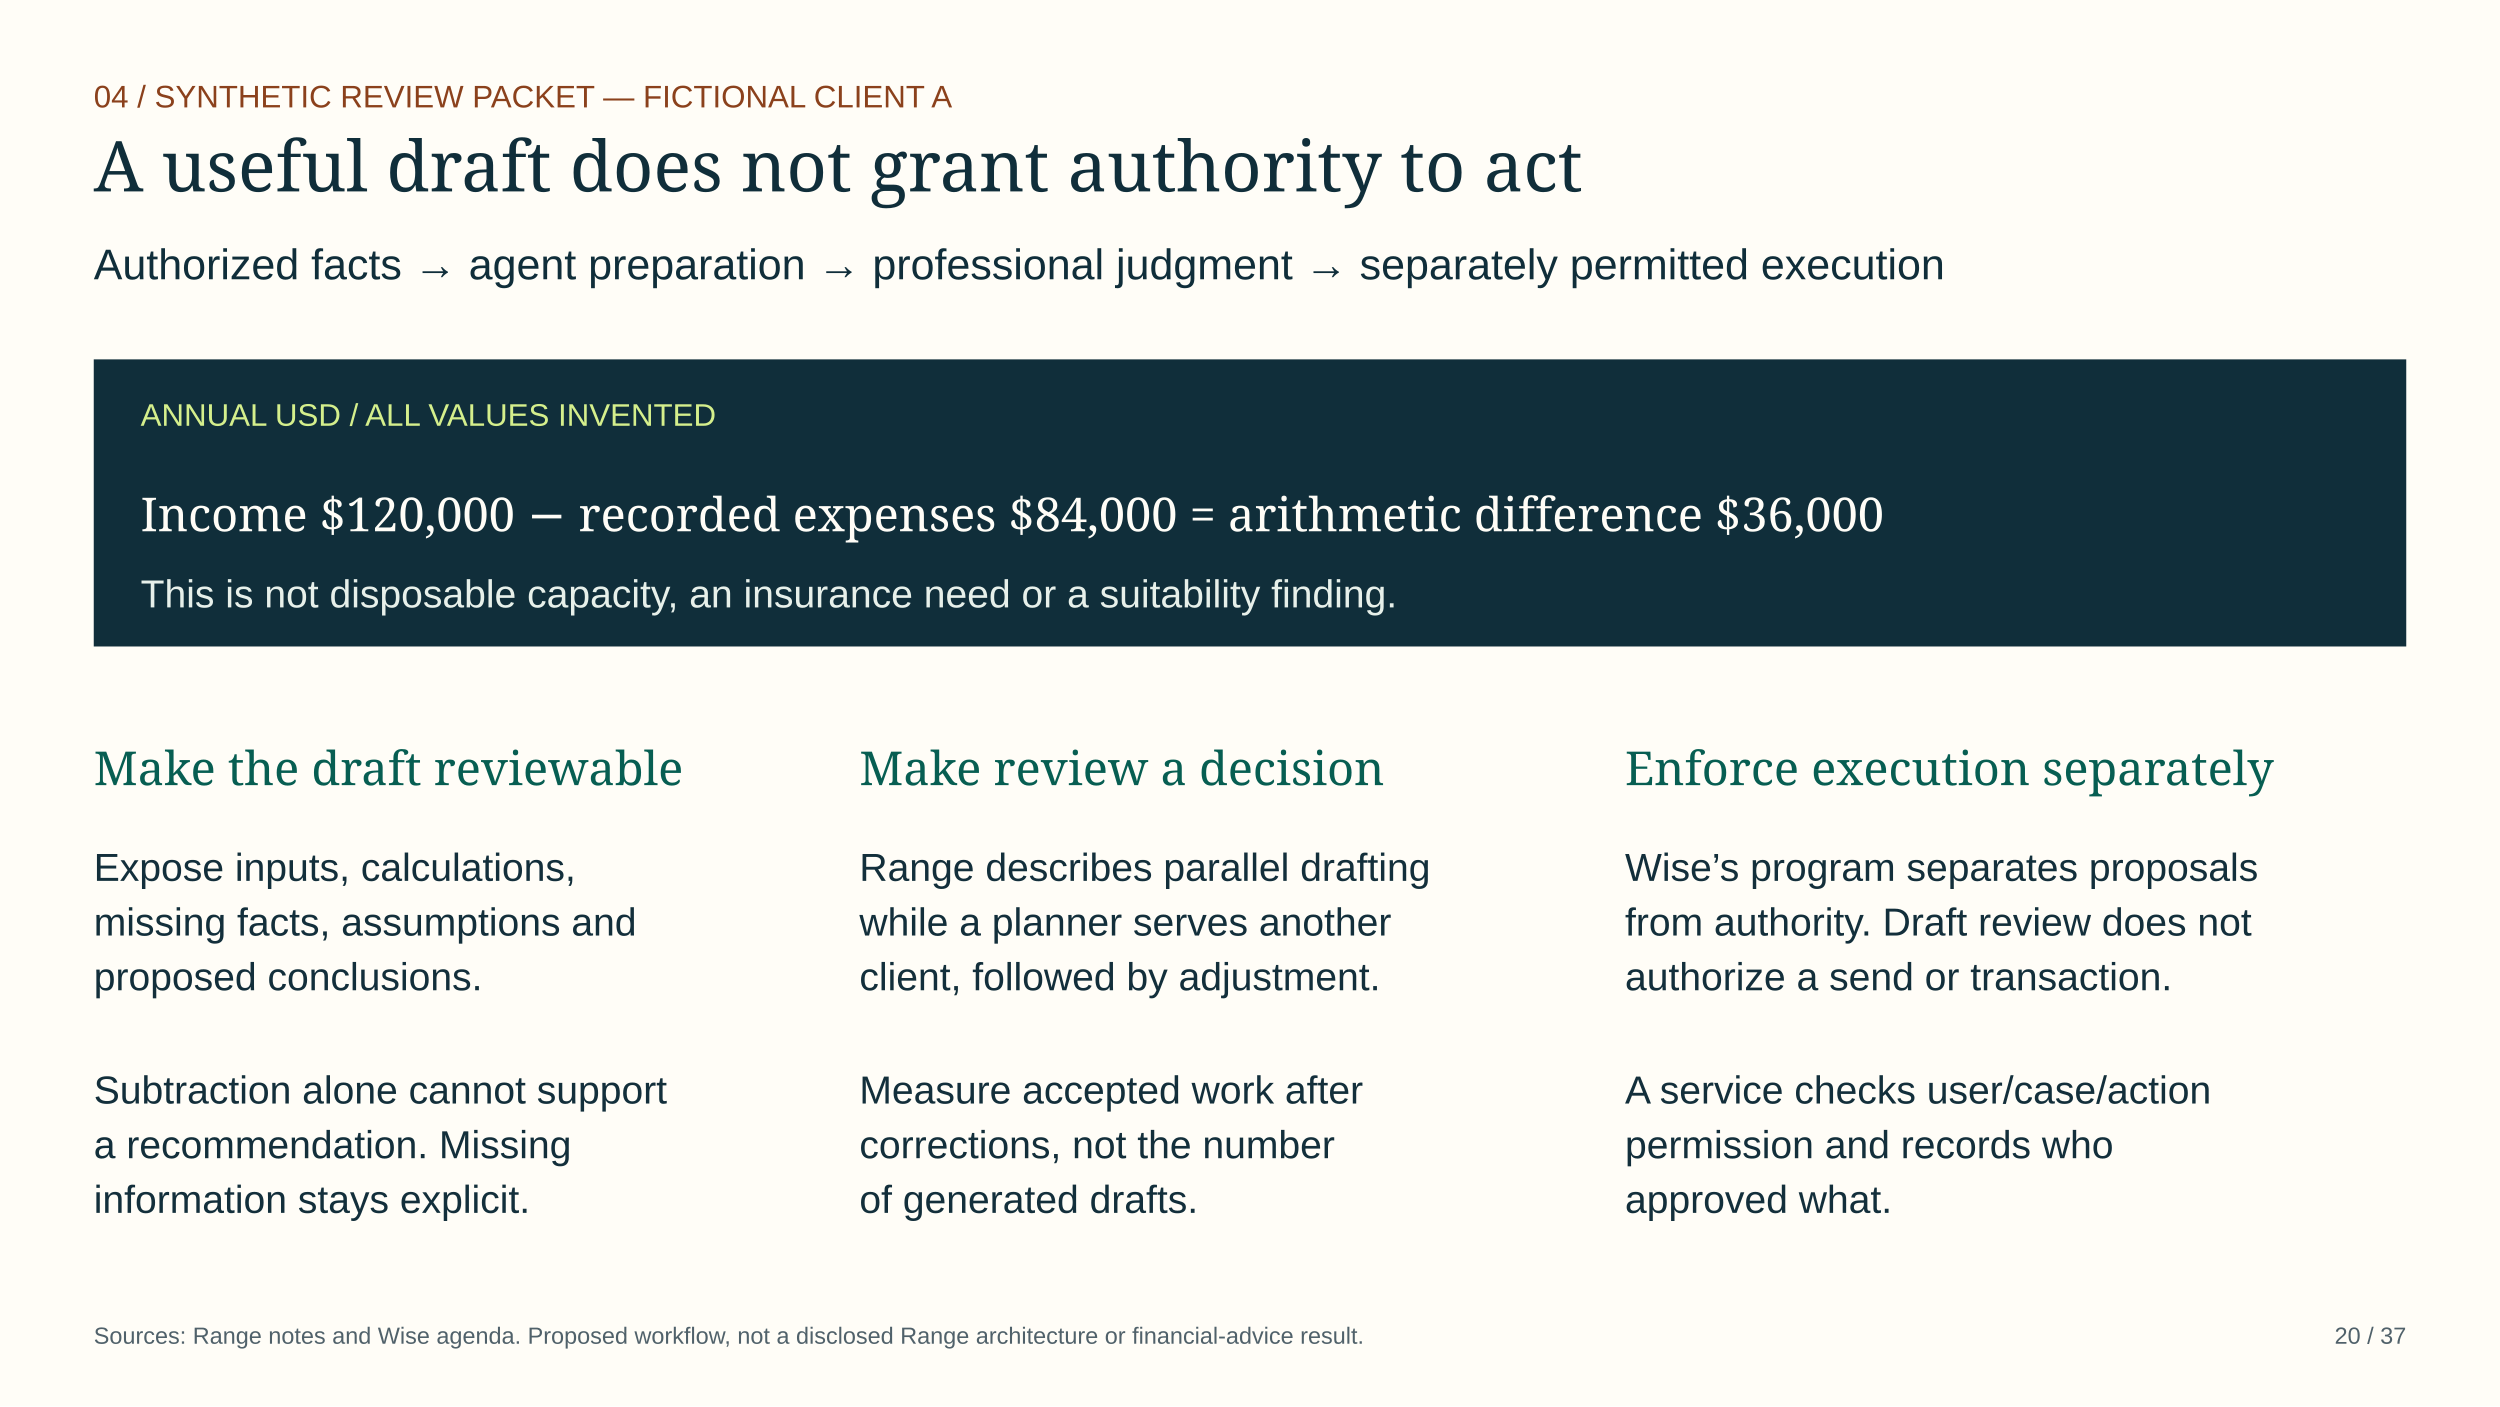
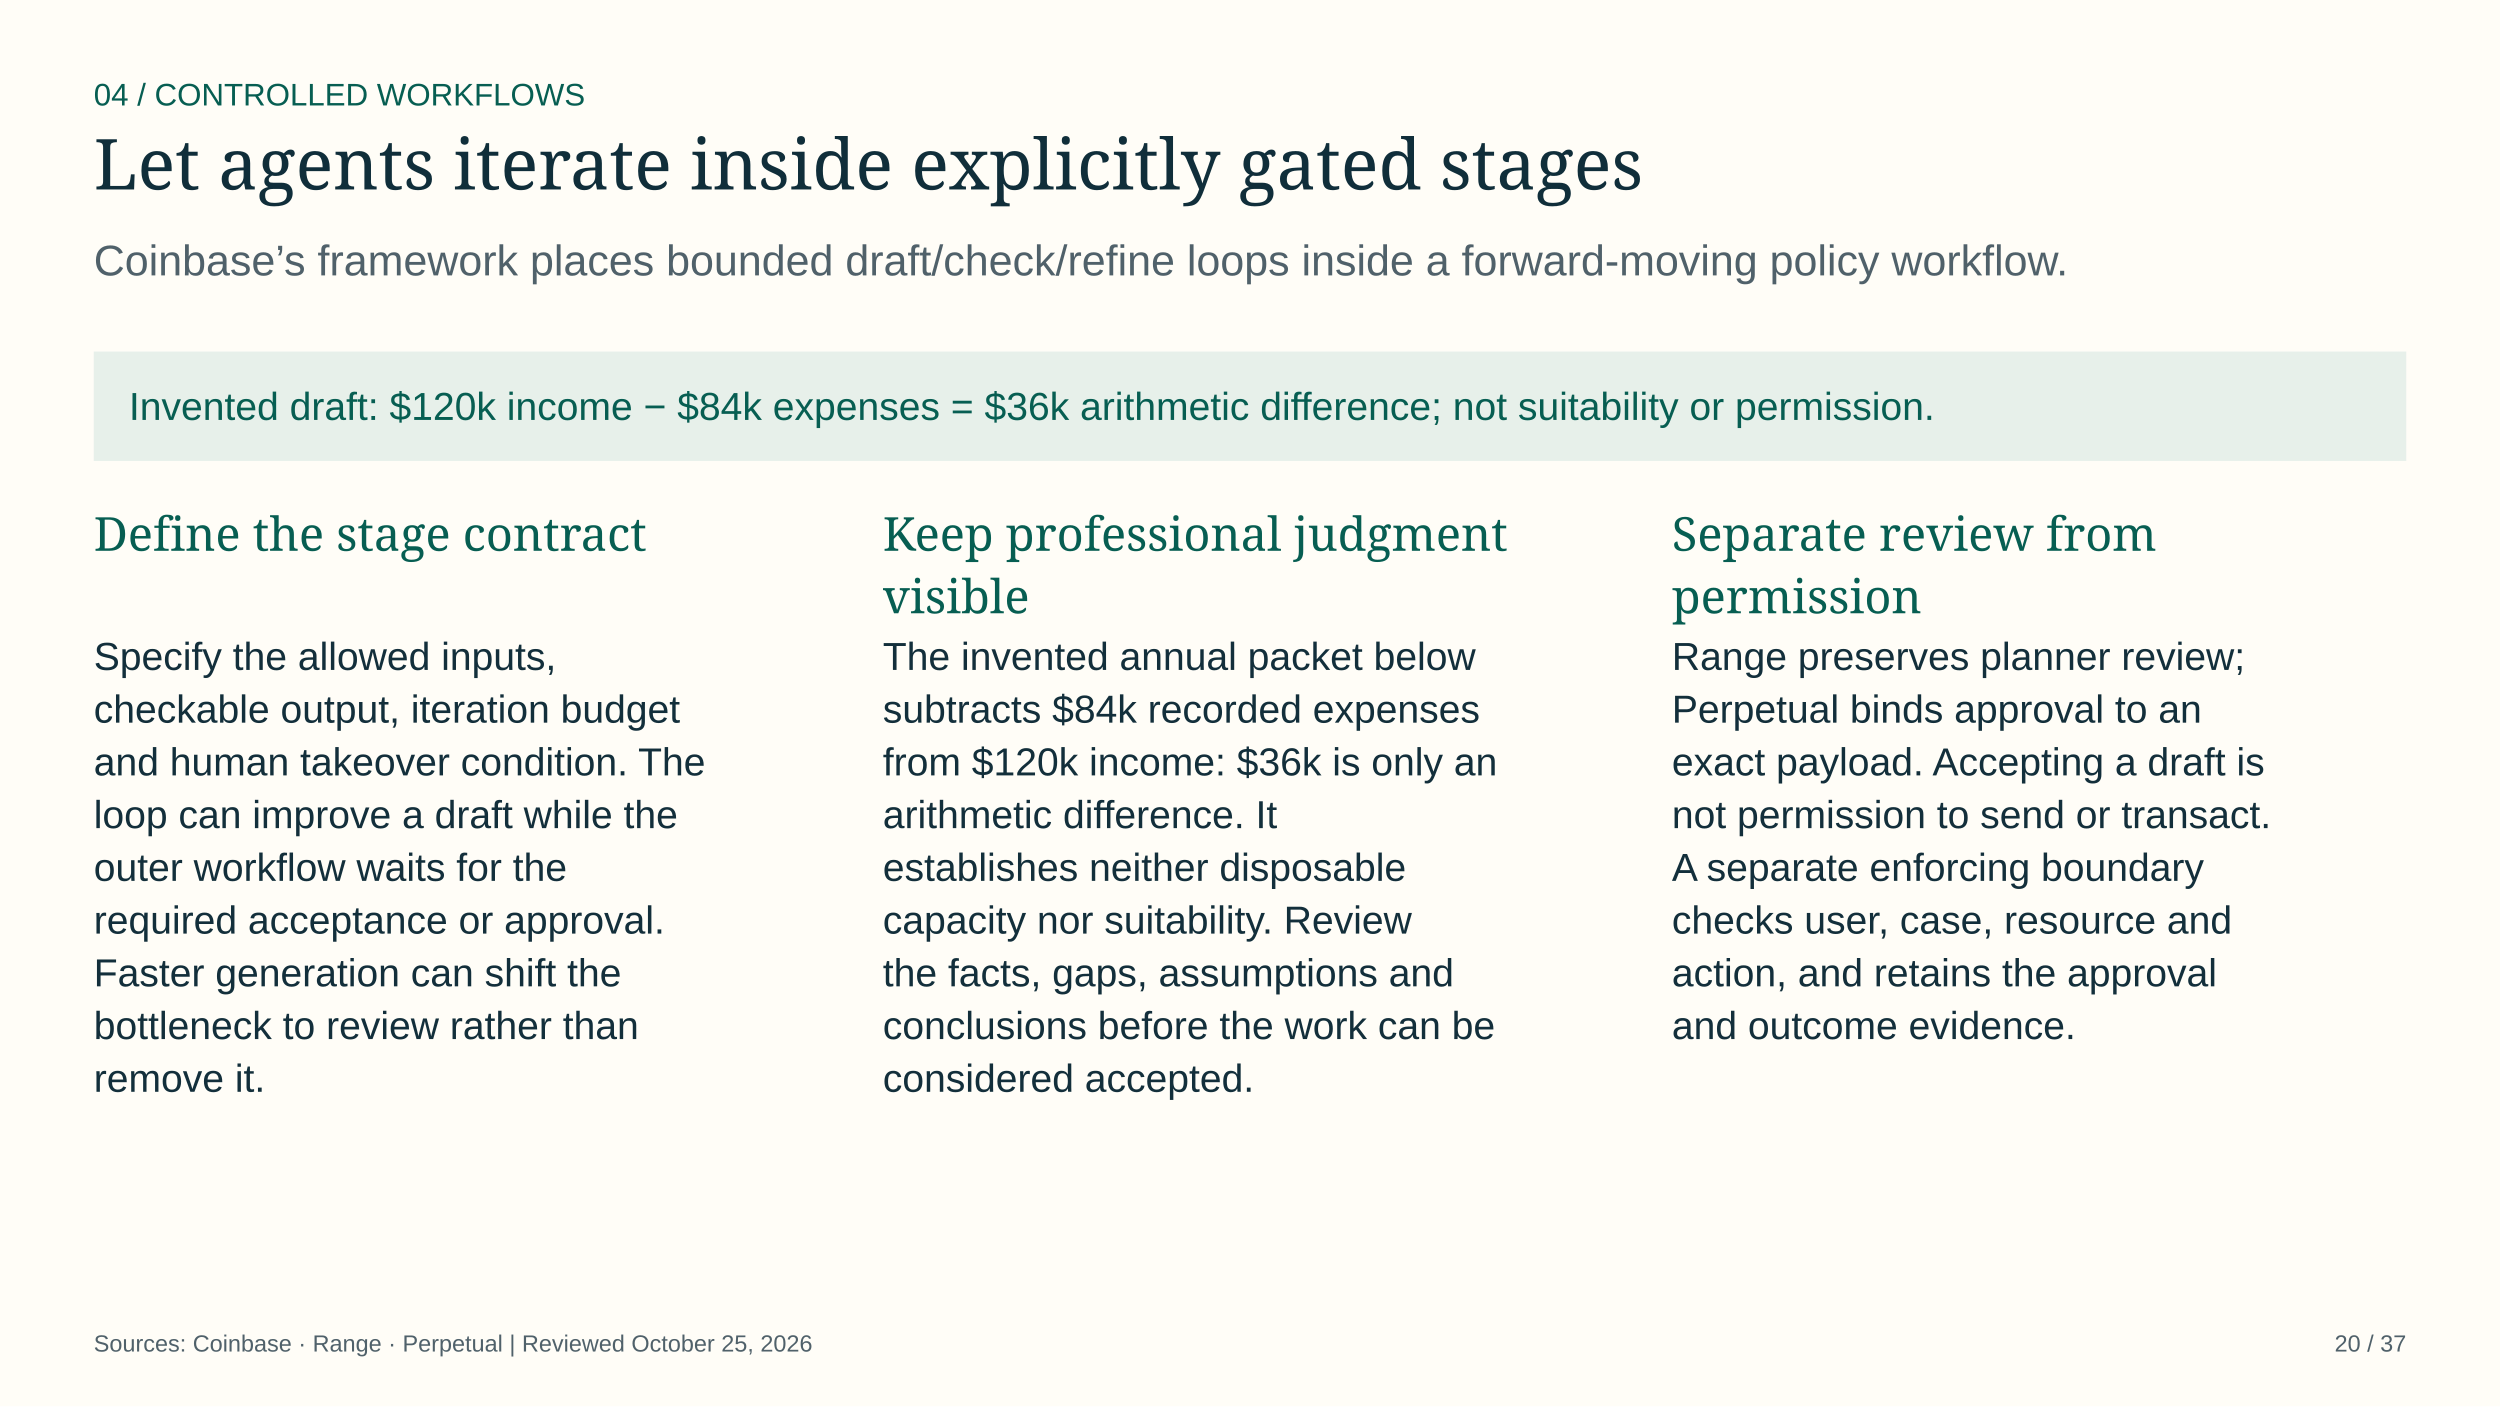
<svg xmlns="http://www.w3.org/2000/svg" viewBox="0 0 1280 720" font-family="Arial" font-size="20" data-pptx-page-role="content">
-   <rect id="background" data-pptx-role="background" width="1280" height="720" fill="#FFFDF7" />
-   <g id="title" data-pptx-bounds="48 40 1184 120" fill="#102E3A">
-     <text x="48" y="55" font-size="16" fill="#8B411C">04 / SYNTHETIC REVIEW PACKET — FICTIONAL CLIENT A</text>
-     <text x="48" y="98" font-family="Cambria" font-size="36">A useful draft does not grant authority to act</text>
-     <text x="48" y="143" font-size="22">Authorized facts → agent preparation → professional judgment → separately permitted execution</text>
+   <rect id="background" data-pptx-role="background" x="0" y="0" width="1280" height="720" fill="#FFFDF7" />
+   <g id="title" data-pptx-bounds="48 38 1184 140">
+     <text x="48" y="54" font-size="16" fill="#075E52">04 / CONTROLLED WORKFLOWS</text>
+     <text x="48" y="97" font-size="36" font-family="Cambria" fill="#102E3A">Let agents iterate inside explicitly gated stages</text>
+     <text x="48" y="141" font-size="22" fill="#50616A">Coinbase’s framework places bounded draft/check/refine loops inside a forward-moving policy workflow.</text>
  </g>
-   <g id="fictional-arithmetic" data-pptx-bounds="48 184 1184 147">
-     <rect x="48" y="184" width="1184" height="147" fill="#102E3A" />
-     <text x="72" y="218" font-size="16" fill="#D5EF8C">ANNUAL USD / ALL VALUES INVENTED</text>
-     <text x="72" y="272" font-size="24" font-family="Cambria" fill="#FFFDF7">Income $120,000 − recorded expenses $84,000 = arithmetic difference $36,000</text>
-     <text x="72" y="311" fill="#E7F0EA">This is not disposable capacity, an insurance need or a suitability finding.</text>
+   <g id="synthetic-draft" data-pptx-bounds="48 180 1184 56">
+     <rect x="48" y="180" width="1184" height="56" fill="#E7F0EA" />
+     <text x="66" y="215" fill="#075E52">Invented draft: $120k income − $84k expenses = $36k arithmetic difference; not suitability or permission.</text>
  </g>
-   <g id="prepare" data-pptx-bounds="48 371 360 264" fill="#132F3B">
-     <text x="48" y="402" font-size="24" font-family="Cambria" fill="#075E52">Make the draft reviewable</text>
-     <text x="48" y="451">Expose inputs, calculations,<tspan x="48" dy="28">missing facts, assumptions and</tspan>
-       <tspan x="48" dy="28">proposed conclusions.</tspan>
-     </text>
-     <text x="48" y="565">Subtraction alone cannot support<tspan x="48" dy="28">a recommendation. Missing</tspan>
-       <tspan x="48" dy="28">information stays explicit.</tspan>
+   <g id="analysis-1" data-pptx-bounds="48 254 365 411">
+     <text x="48" y="282" font-size="24" font-family="Cambria" fill="#075E52">Define the stage contract</text>
+     <text x="48" y="343" fill="#132F3B">Specify the allowed inputs, <tspan x="48" dy="27">checkable output, iteration budget </tspan>
+       <tspan x="48" dy="27">and human takeover condition. The </tspan>
+       <tspan x="48" dy="27">loop can improve a draft while the </tspan>
+       <tspan x="48" dy="27">outer workflow waits for the </tspan>
+       <tspan x="48" dy="27">required acceptance or approval. </tspan>
+       <tspan x="48" dy="27">Faster generation can shift the </tspan>
+       <tspan x="48" dy="27">bottleneck to review rather than </tspan>
+       <tspan x="48" dy="27">remove it.</tspan>
    </text>
  </g>
-   <g id="professional-review" data-pptx-bounds="440 371 360 264" fill="#132F3B">
-     <text x="440" y="402" font-size="24" font-family="Cambria" fill="#075E52">Make review a decision</text>
-     <text x="440" y="451">Range describes parallel drafting<tspan x="440" dy="28">while a planner serves another</tspan>
-       <tspan x="440" dy="28">client, followed by adjustment.</tspan>
+   <g id="analysis-2" data-pptx-bounds="452 254 365 411">
+     <text x="452" y="282" font-size="24" font-family="Cambria" fill="#075E52">Keep professional judgment <tspan x="452" dy="32">visible</tspan>
    </text>
-     <text x="440" y="565">Measure accepted work after<tspan x="440" dy="28">corrections, not the number</tspan>
-       <tspan x="440" dy="28">of generated drafts.</tspan>
+     <text x="452" y="343" fill="#132F3B">The invented annual packet below <tspan x="452" dy="27">subtracts $84k recorded expenses </tspan>
+       <tspan x="452" dy="27">from $120k income: $36k is only an </tspan>
+       <tspan x="452" dy="27">arithmetic difference. It </tspan>
+       <tspan x="452" dy="27">establishes neither disposable </tspan>
+       <tspan x="452" dy="27">capacity nor suitability. Review </tspan>
+       <tspan x="452" dy="27">the facts, gaps, assumptions and </tspan>
+       <tspan x="452" dy="27">conclusions before the work can be </tspan>
+       <tspan x="452" dy="27">considered accepted.</tspan>
    </text>
  </g>
-   <g id="execution-authority" data-pptx-bounds="832 371 400 264" fill="#132F3B">
-     <text x="832" y="402" font-size="24" font-family="Cambria" fill="#075E52">Enforce execution separately</text>
-     <text x="832" y="451">Wise’s program separates proposals<tspan x="832" dy="28">from authority. Draft review does not</tspan>
-       <tspan x="832" dy="28">authorize a send or transaction.</tspan>
+   <g id="analysis-3" data-pptx-bounds="856 254 365 411">
+     <text x="856" y="282" font-size="24" font-family="Cambria" fill="#075E52">Separate review from <tspan x="856" dy="32">permission</tspan>
    </text>
-     <text x="832" y="565">A service checks user/case/action<tspan x="832" dy="28">permission and records who</tspan>
-       <tspan x="832" dy="28">approved what.</tspan>
+     <text x="856" y="343" fill="#132F3B">Range preserves planner review; <tspan x="856" dy="27">Perpetual binds approval to an </tspan>
+       <tspan x="856" dy="27">exact payload. Accepting a draft is </tspan>
+       <tspan x="856" dy="27">not permission to send or transact. </tspan>
+       <tspan x="856" dy="27">A separate enforcing boundary </tspan>
+       <tspan x="856" dy="27">checks user, case, resource and </tspan>
+       <tspan x="856" dy="27">action, and retains the approval </tspan>
+       <tspan x="856" dy="27">and outcome evidence.</tspan>
    </text>
  </g>
-   <g id="footer" data-pptx-role="footer" data-pptx-bounds="48 670 1184 30" font-size="12" fill="#50616A">
-     <text x="48" y="688">Sources: Range notes and Wise agenda. Proposed workflow, not a disclosed Range architecture or financial-advice result.</text>
-     <text x="1232" y="688" text-anchor="end">20 / 37</text>
+   <g id="footer" data-pptx-bounds="48 674 1184 26" fill="#50616A" font-size="12">
+     <text x="48" y="692">Sources: Coinbase · Range · Perpetual | Reviewed October 25, 2026</text>
+     <text x="1232" y="692" text-anchor="end">20 / 37</text>
  </g>
</svg>
